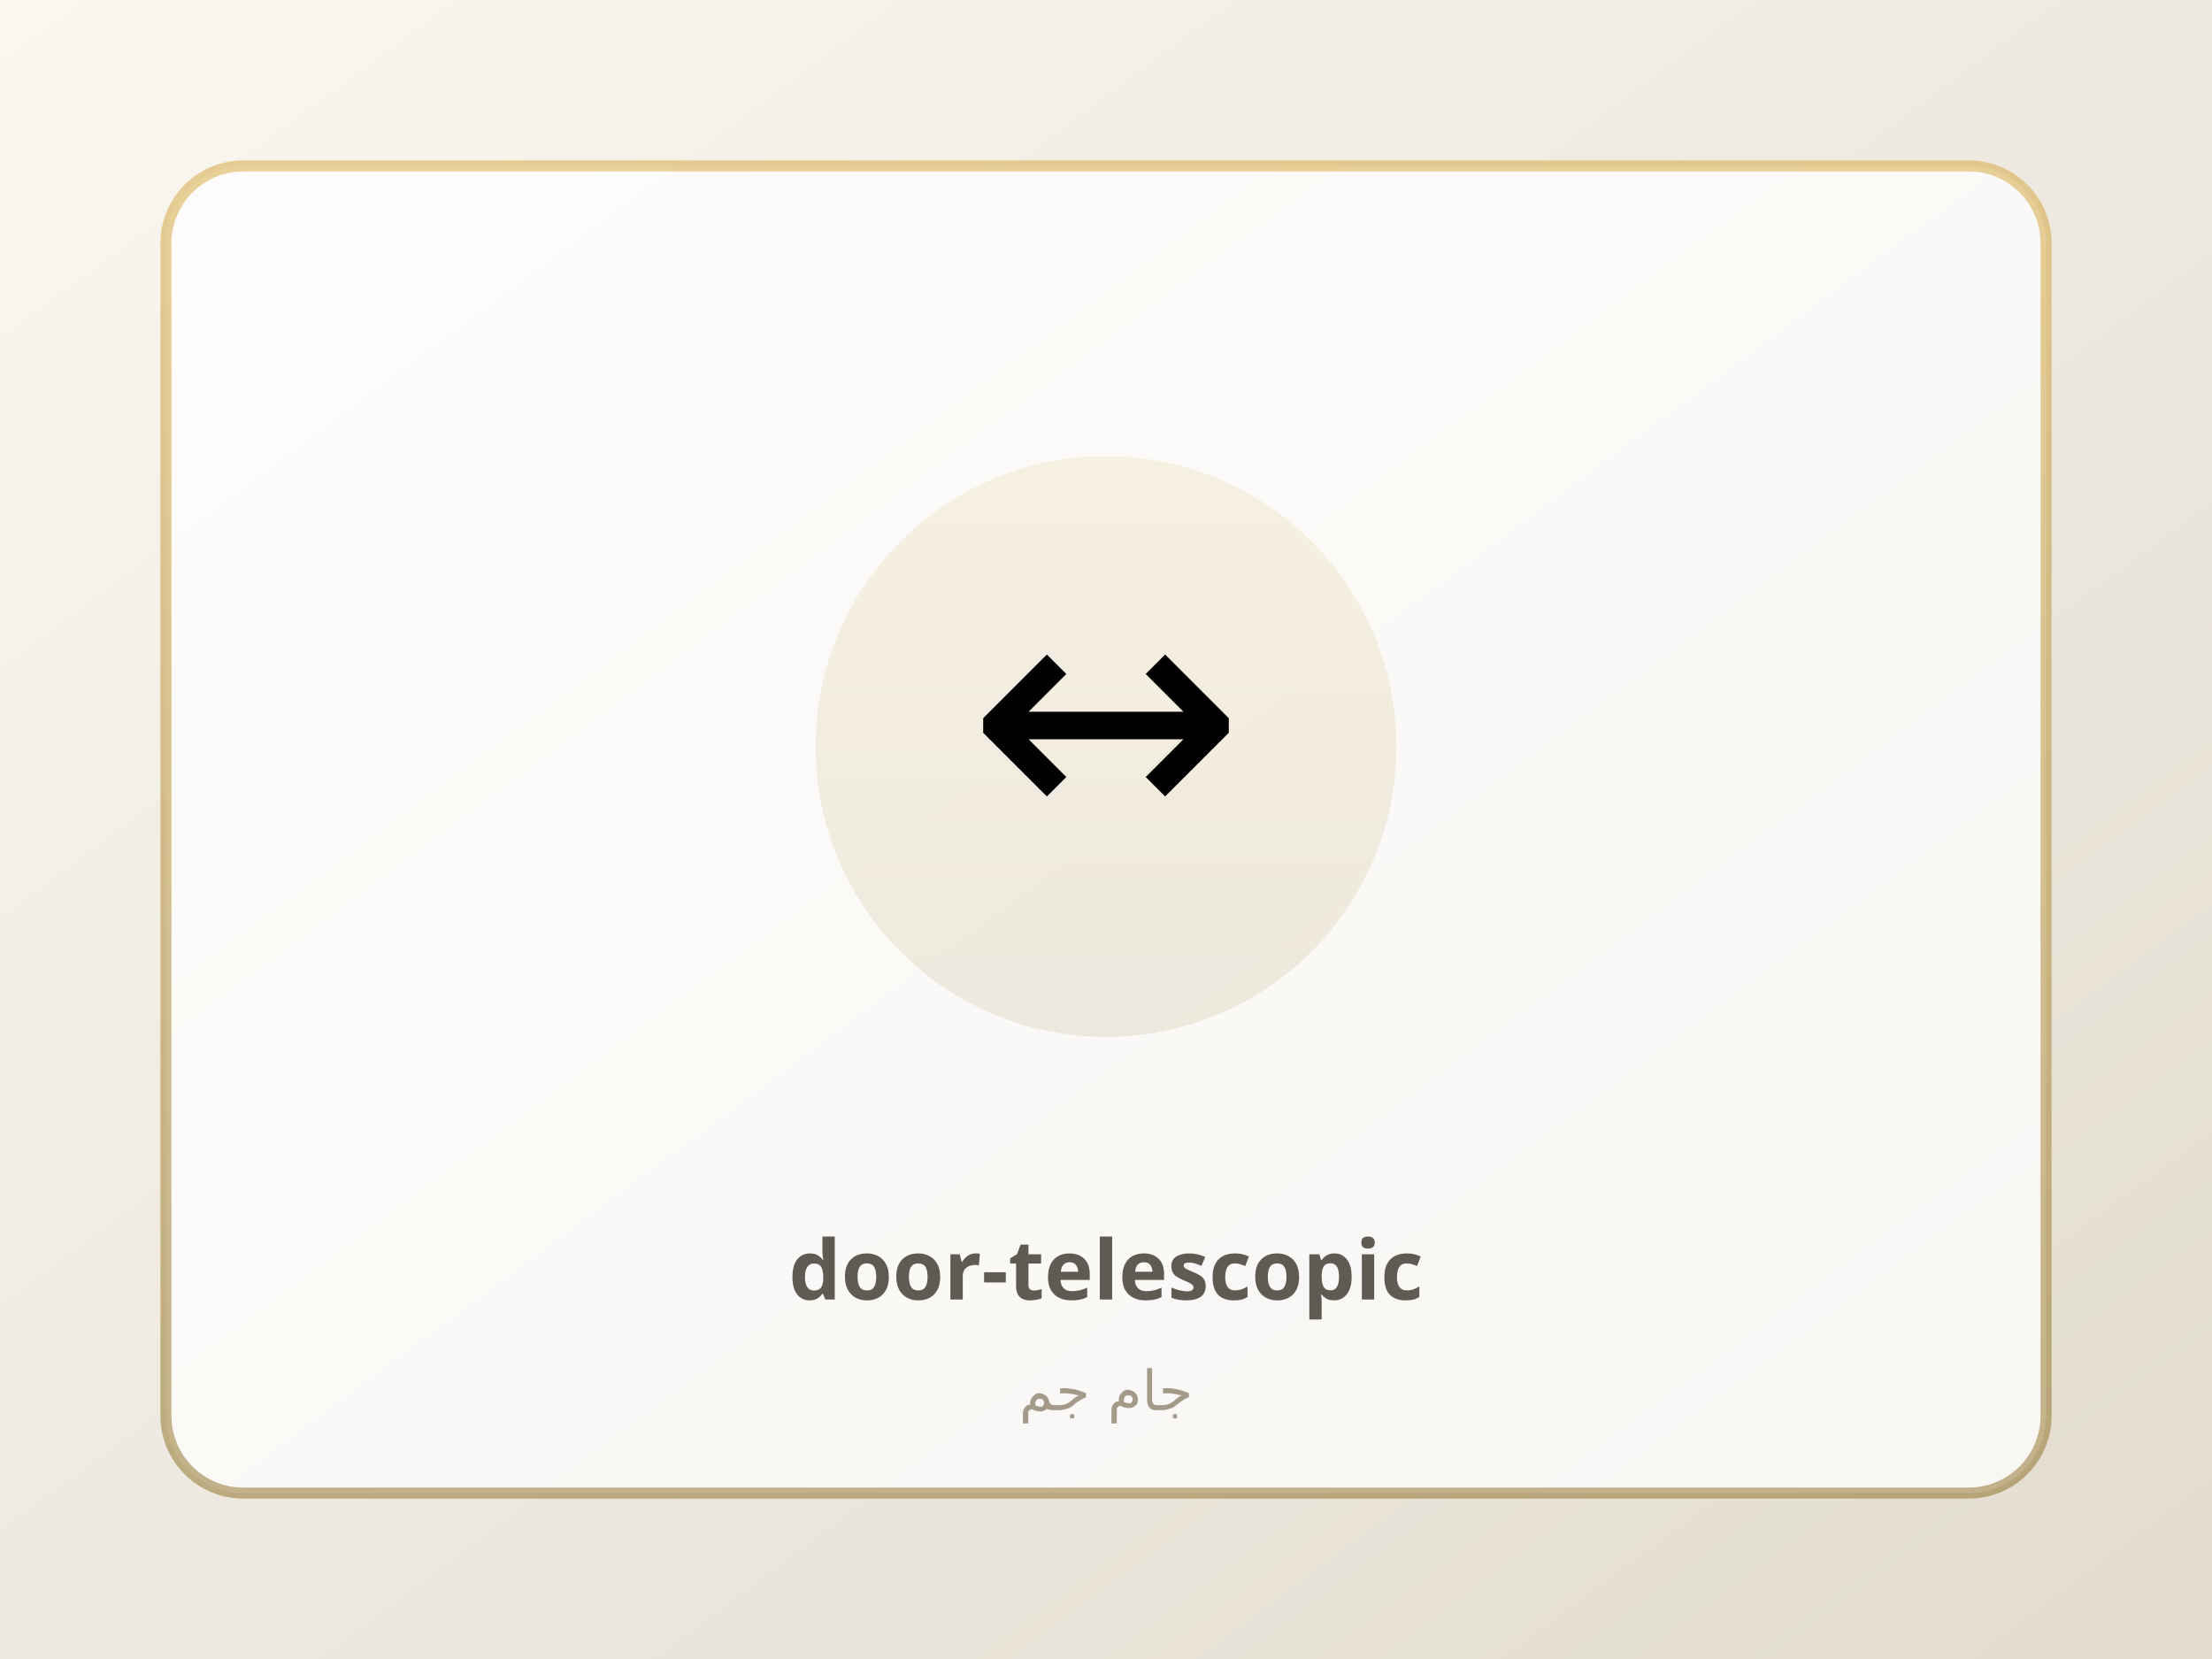
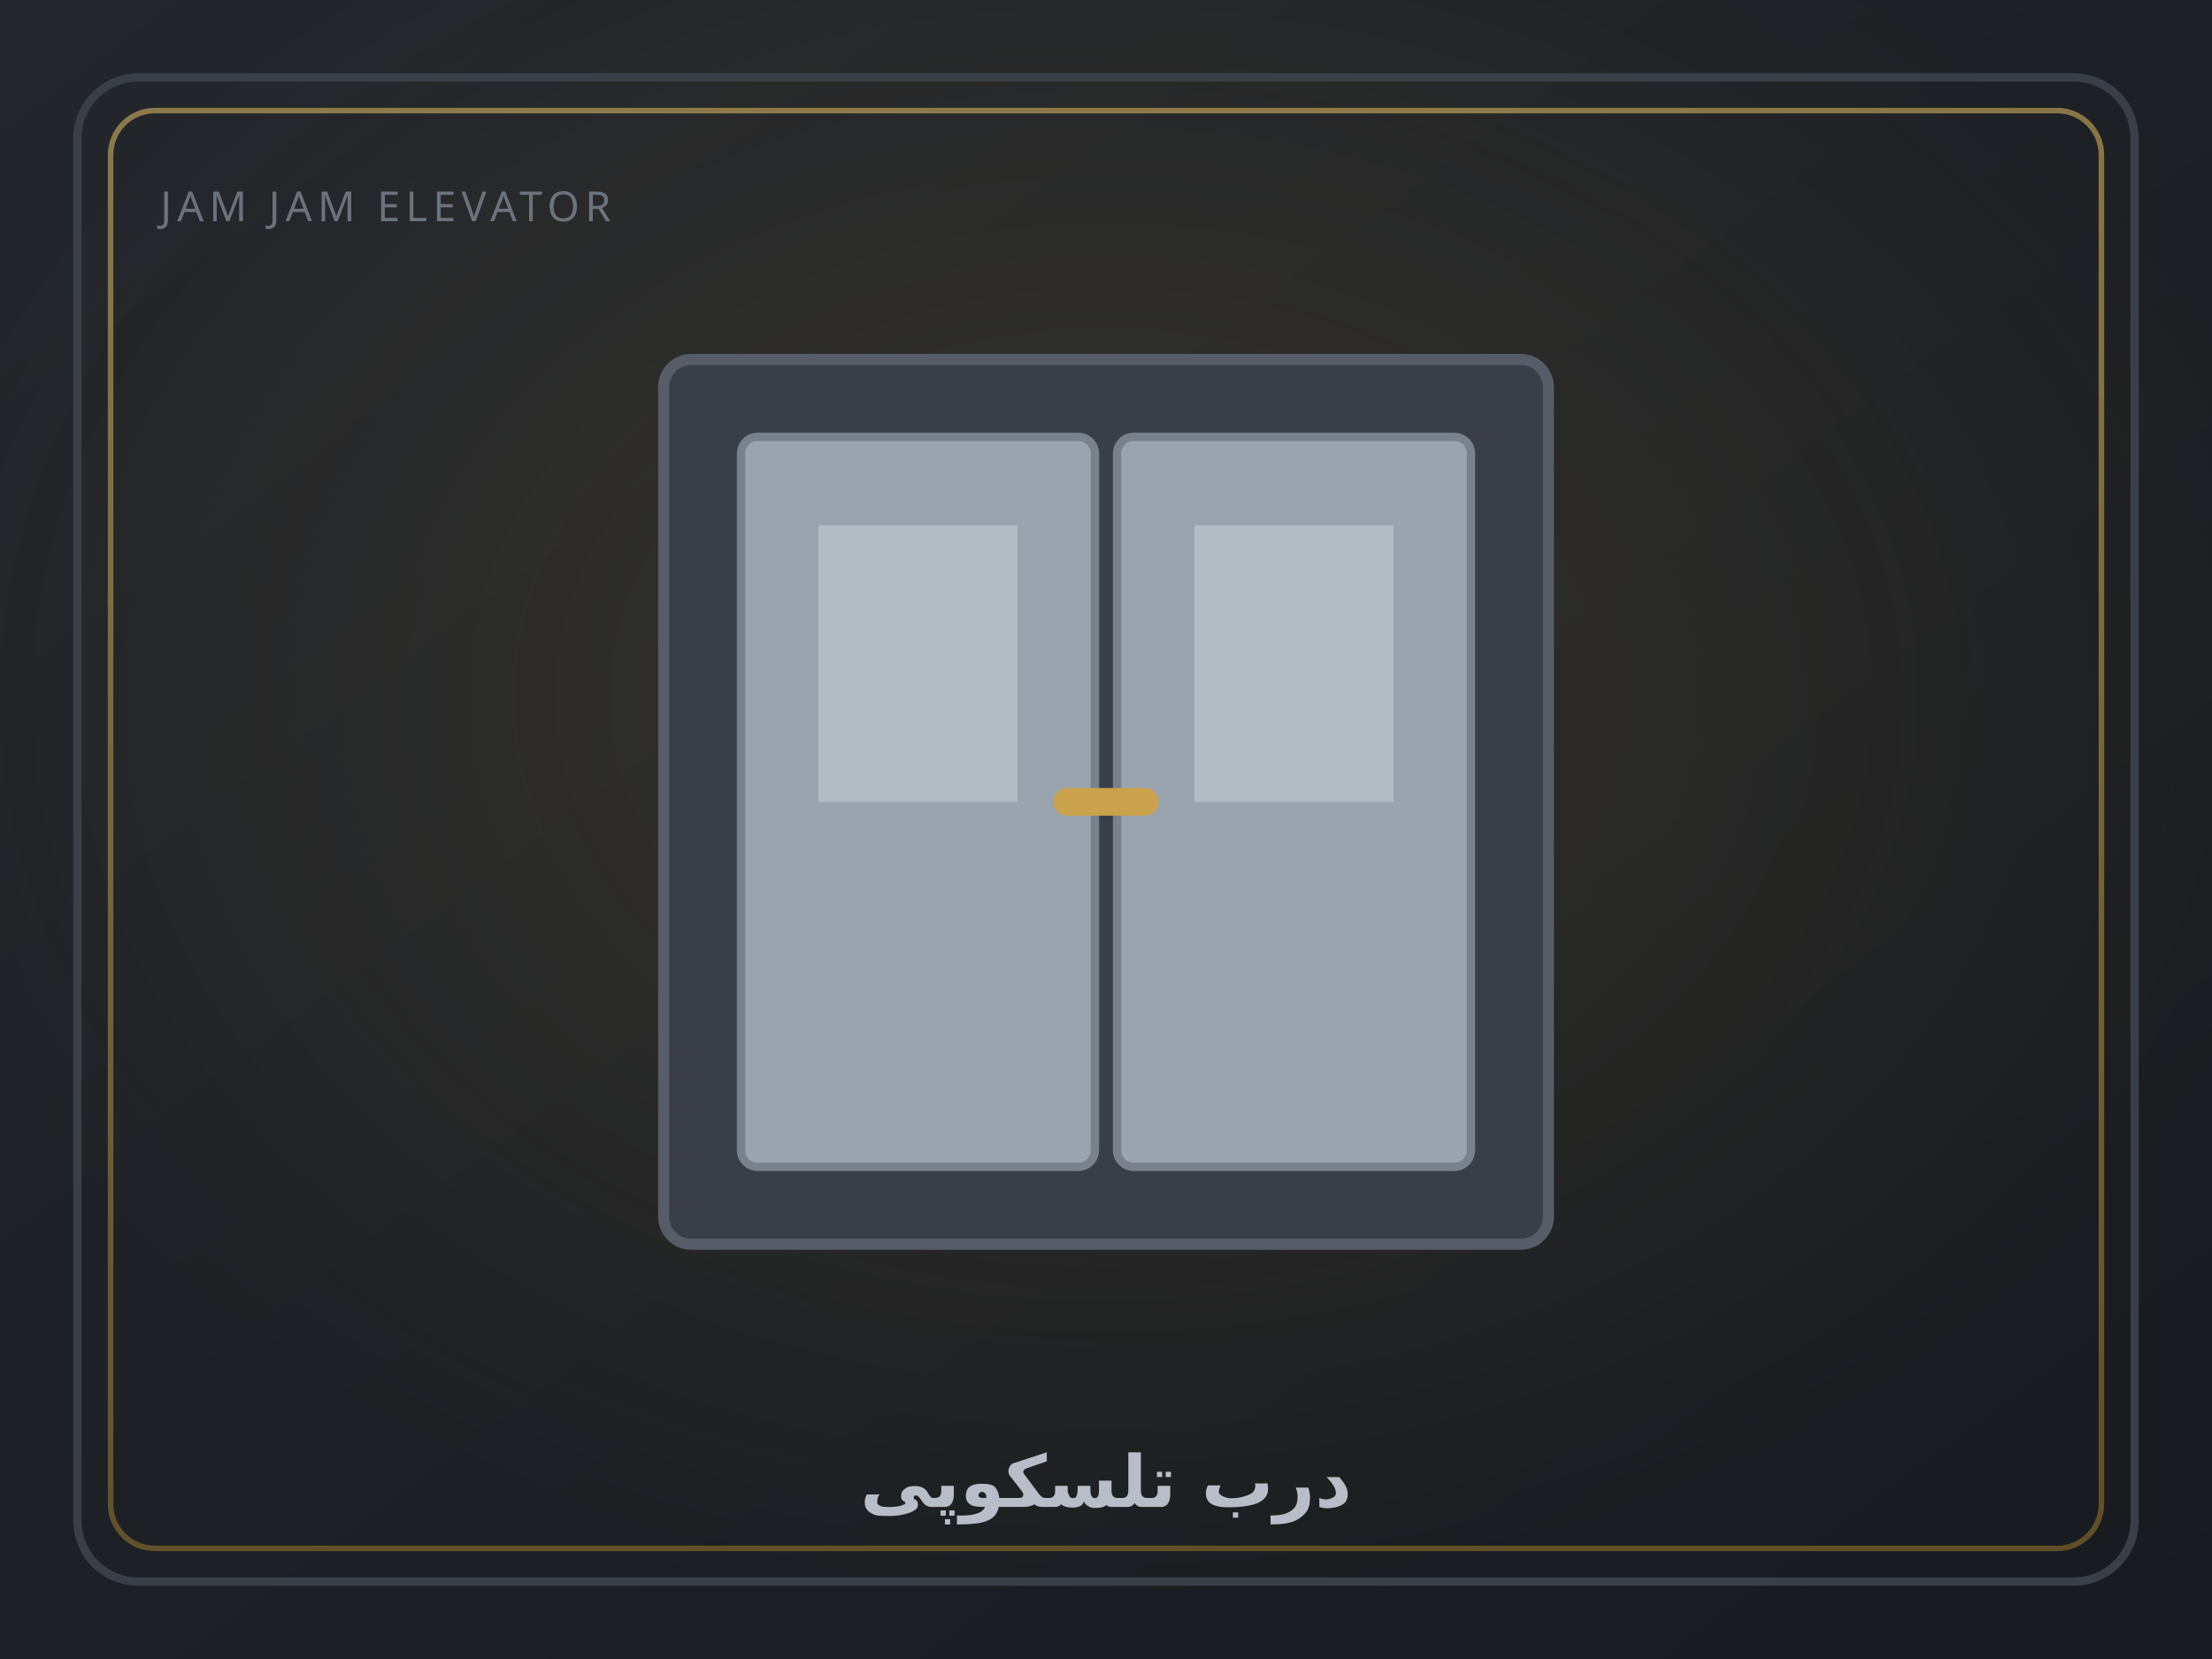
<svg xmlns="http://www.w3.org/2000/svg" width="800" height="600" viewBox="0 0 800 600">
  <defs>
    <linearGradient id="bg" x1="0" y1="0" x2="1" y2="1">
-       <stop offset="0%" stop-color="#faf7f1" />
-       <stop offset="100%" stop-color="#e2dccf" />
+       <stop offset="0%" stop-color="#23262b" />
+       <stop offset="100%" stop-color="#171a1e" />
    </linearGradient>
+     <radialGradient id="glow" cx="0.5" cy="0.42" r="0.55">
+       <stop offset="0%" stop-color="#c9a24b" stop-opacity="0.14" />
+       <stop offset="100%" stop-color="#c9a24b" stop-opacity="0" />
+     </radialGradient>
    <linearGradient id="acc" x1="0" y1="0" x2="0" y2="1">
-       <stop offset="0%" stop-color="#d4a437" />
-       <stop offset="100%" stop-color="#8a6a1f" />
+       <stop offset="0%" stop-color="#e0bd63" />
+       <stop offset="100%" stop-color="#9a7a2e" />
    </linearGradient>
  </defs>
  <rect width="800" height="600" fill="url(#bg)" />
-   <rect x="60" y="60" width="680" height="480" rx="28" fill="#ffffff" opacity="0.75" />
-   <rect x="60" y="60" width="680" height="480" rx="28" fill="none" stroke="url(#acc)" stroke-width="4" opacity="0.5" />
-   <circle cx="400" cy="270" r="105" fill="url(#acc)" opacity="0.12" />
-   <text x="400" y="300" text-anchor="middle" font-size="120">↔️</text>
-   <text x="400" y="470" text-anchor="middle" font-family="Tahoma,sans-serif" font-size="30" font-weight="bold" fill="#5f5b53">door-telescopic</text>
-   <text x="400" y="510" text-anchor="middle" font-family="Tahoma,sans-serif" font-size="20" fill="#a39a8a">جام جم</text>
+   <rect width="800" height="600" fill="url(#glow)" />
+   <rect x="28" y="28" width="744" height="544" rx="22" fill="none" stroke="#3a3f47" stroke-width="3" />
+   <rect x="40" y="40" width="720" height="520" rx="16" fill="none" stroke="url(#acc)" stroke-width="2" opacity="0.55" />
+   <g transform="translate(400,290)">
+     <rect x="-160" y="-160" width="320" height="320" rx="10" fill="#3a3f47" />
+     <rect x="-160" y="-160" width="320" height="320" rx="10" fill="none" stroke="#565d68" stroke-width="4" />
+     <rect x="-132" y="-132" width="128" height="264" rx="6" fill="#9aa4ae" />
+     <rect x="4" y="-132" width="128" height="264" rx="6" fill="#9aa4ae" />
+     <rect x="-132" y="-132" width="128" height="264" rx="6" fill="none" stroke="#78818c" stroke-width="3" />
+     <rect x="4" y="-132" width="128" height="264" rx="6" fill="none" stroke="#78818c" stroke-width="3" />
+     <line x1="-14" y1="0" x2="14" y2="0" stroke="#c9a24b" stroke-width="10" stroke-linecap="round" />
+     <rect x="-104" y="-100" width="72" height="100" fill="#c3ccd4" opacity="0.6" />
+     <rect x="32" y="-100" width="72" height="100" fill="#c3ccd4" opacity="0.6" />
+   </g>
+   <text x="400" y="545" text-anchor="middle" font-family="Tahoma,sans-serif" font-size="26" font-weight="bold" fill="#b8bec7">درب تلسکوپی</text>
+   <text x="58" y="80" text-anchor="start" font-family="Tahoma,sans-serif" font-size="15" fill="#6b727c" letter-spacing="2">JAM JAM ELEVATOR</text>
</svg>
